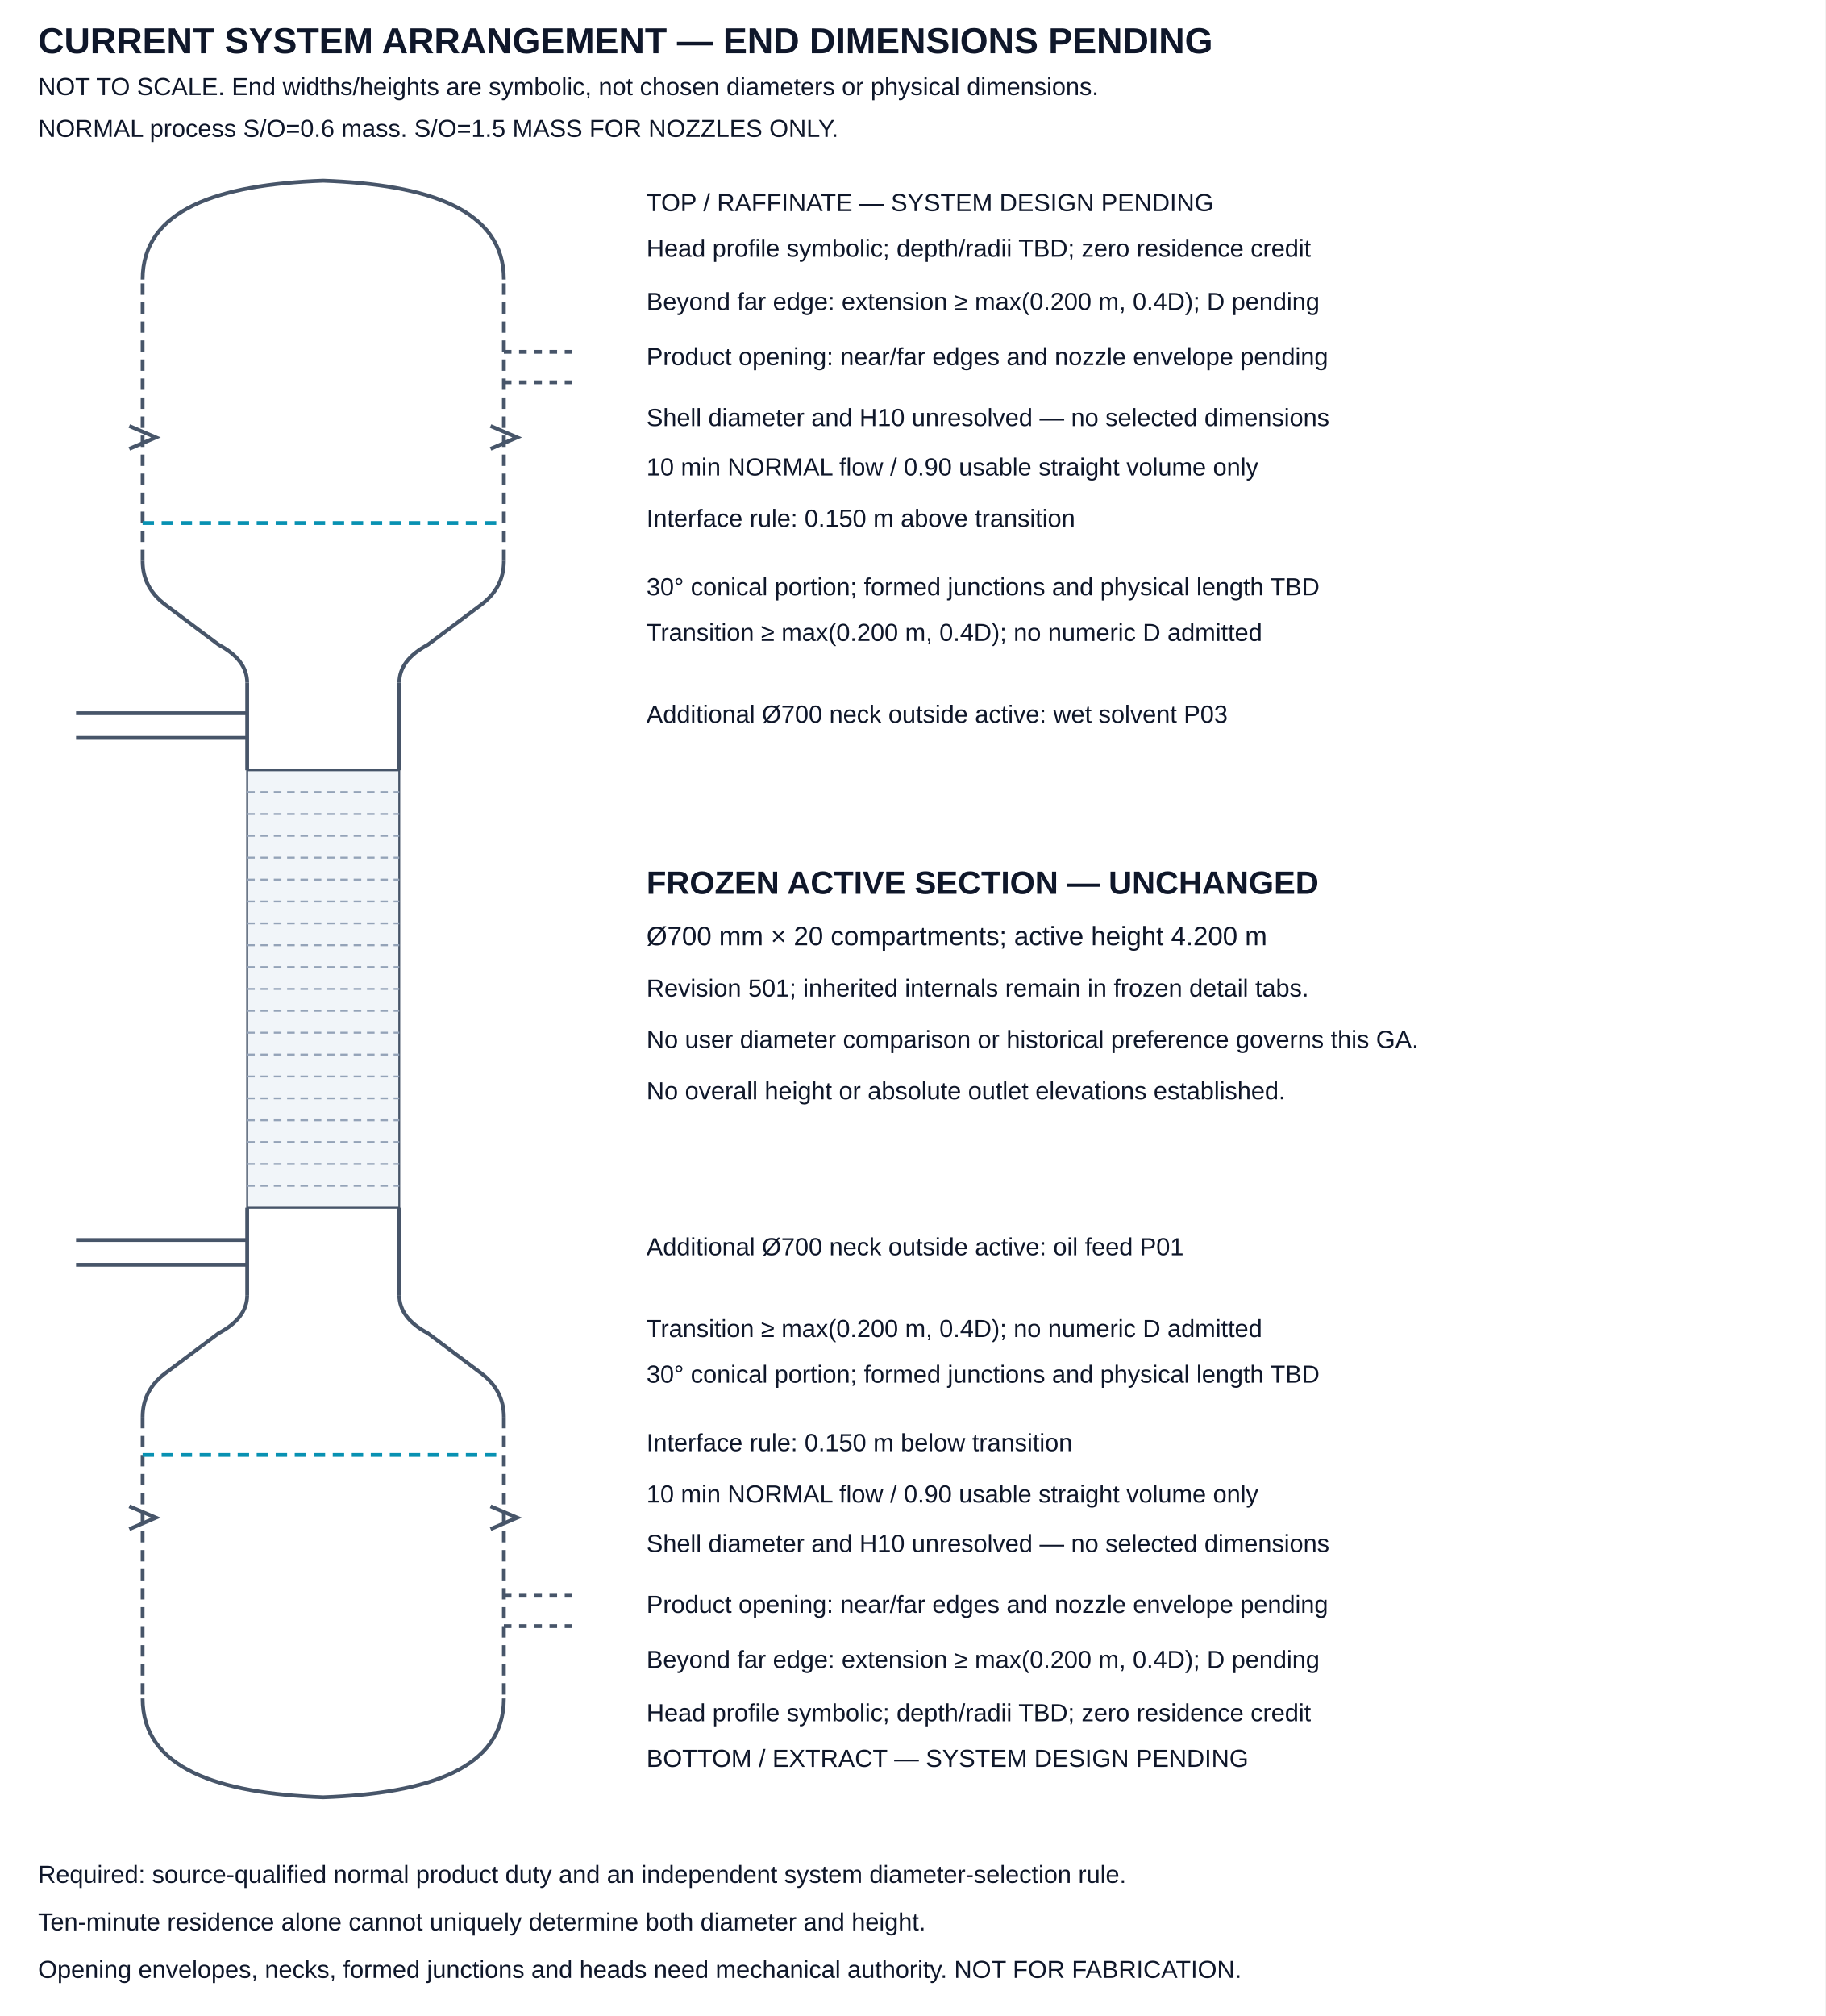
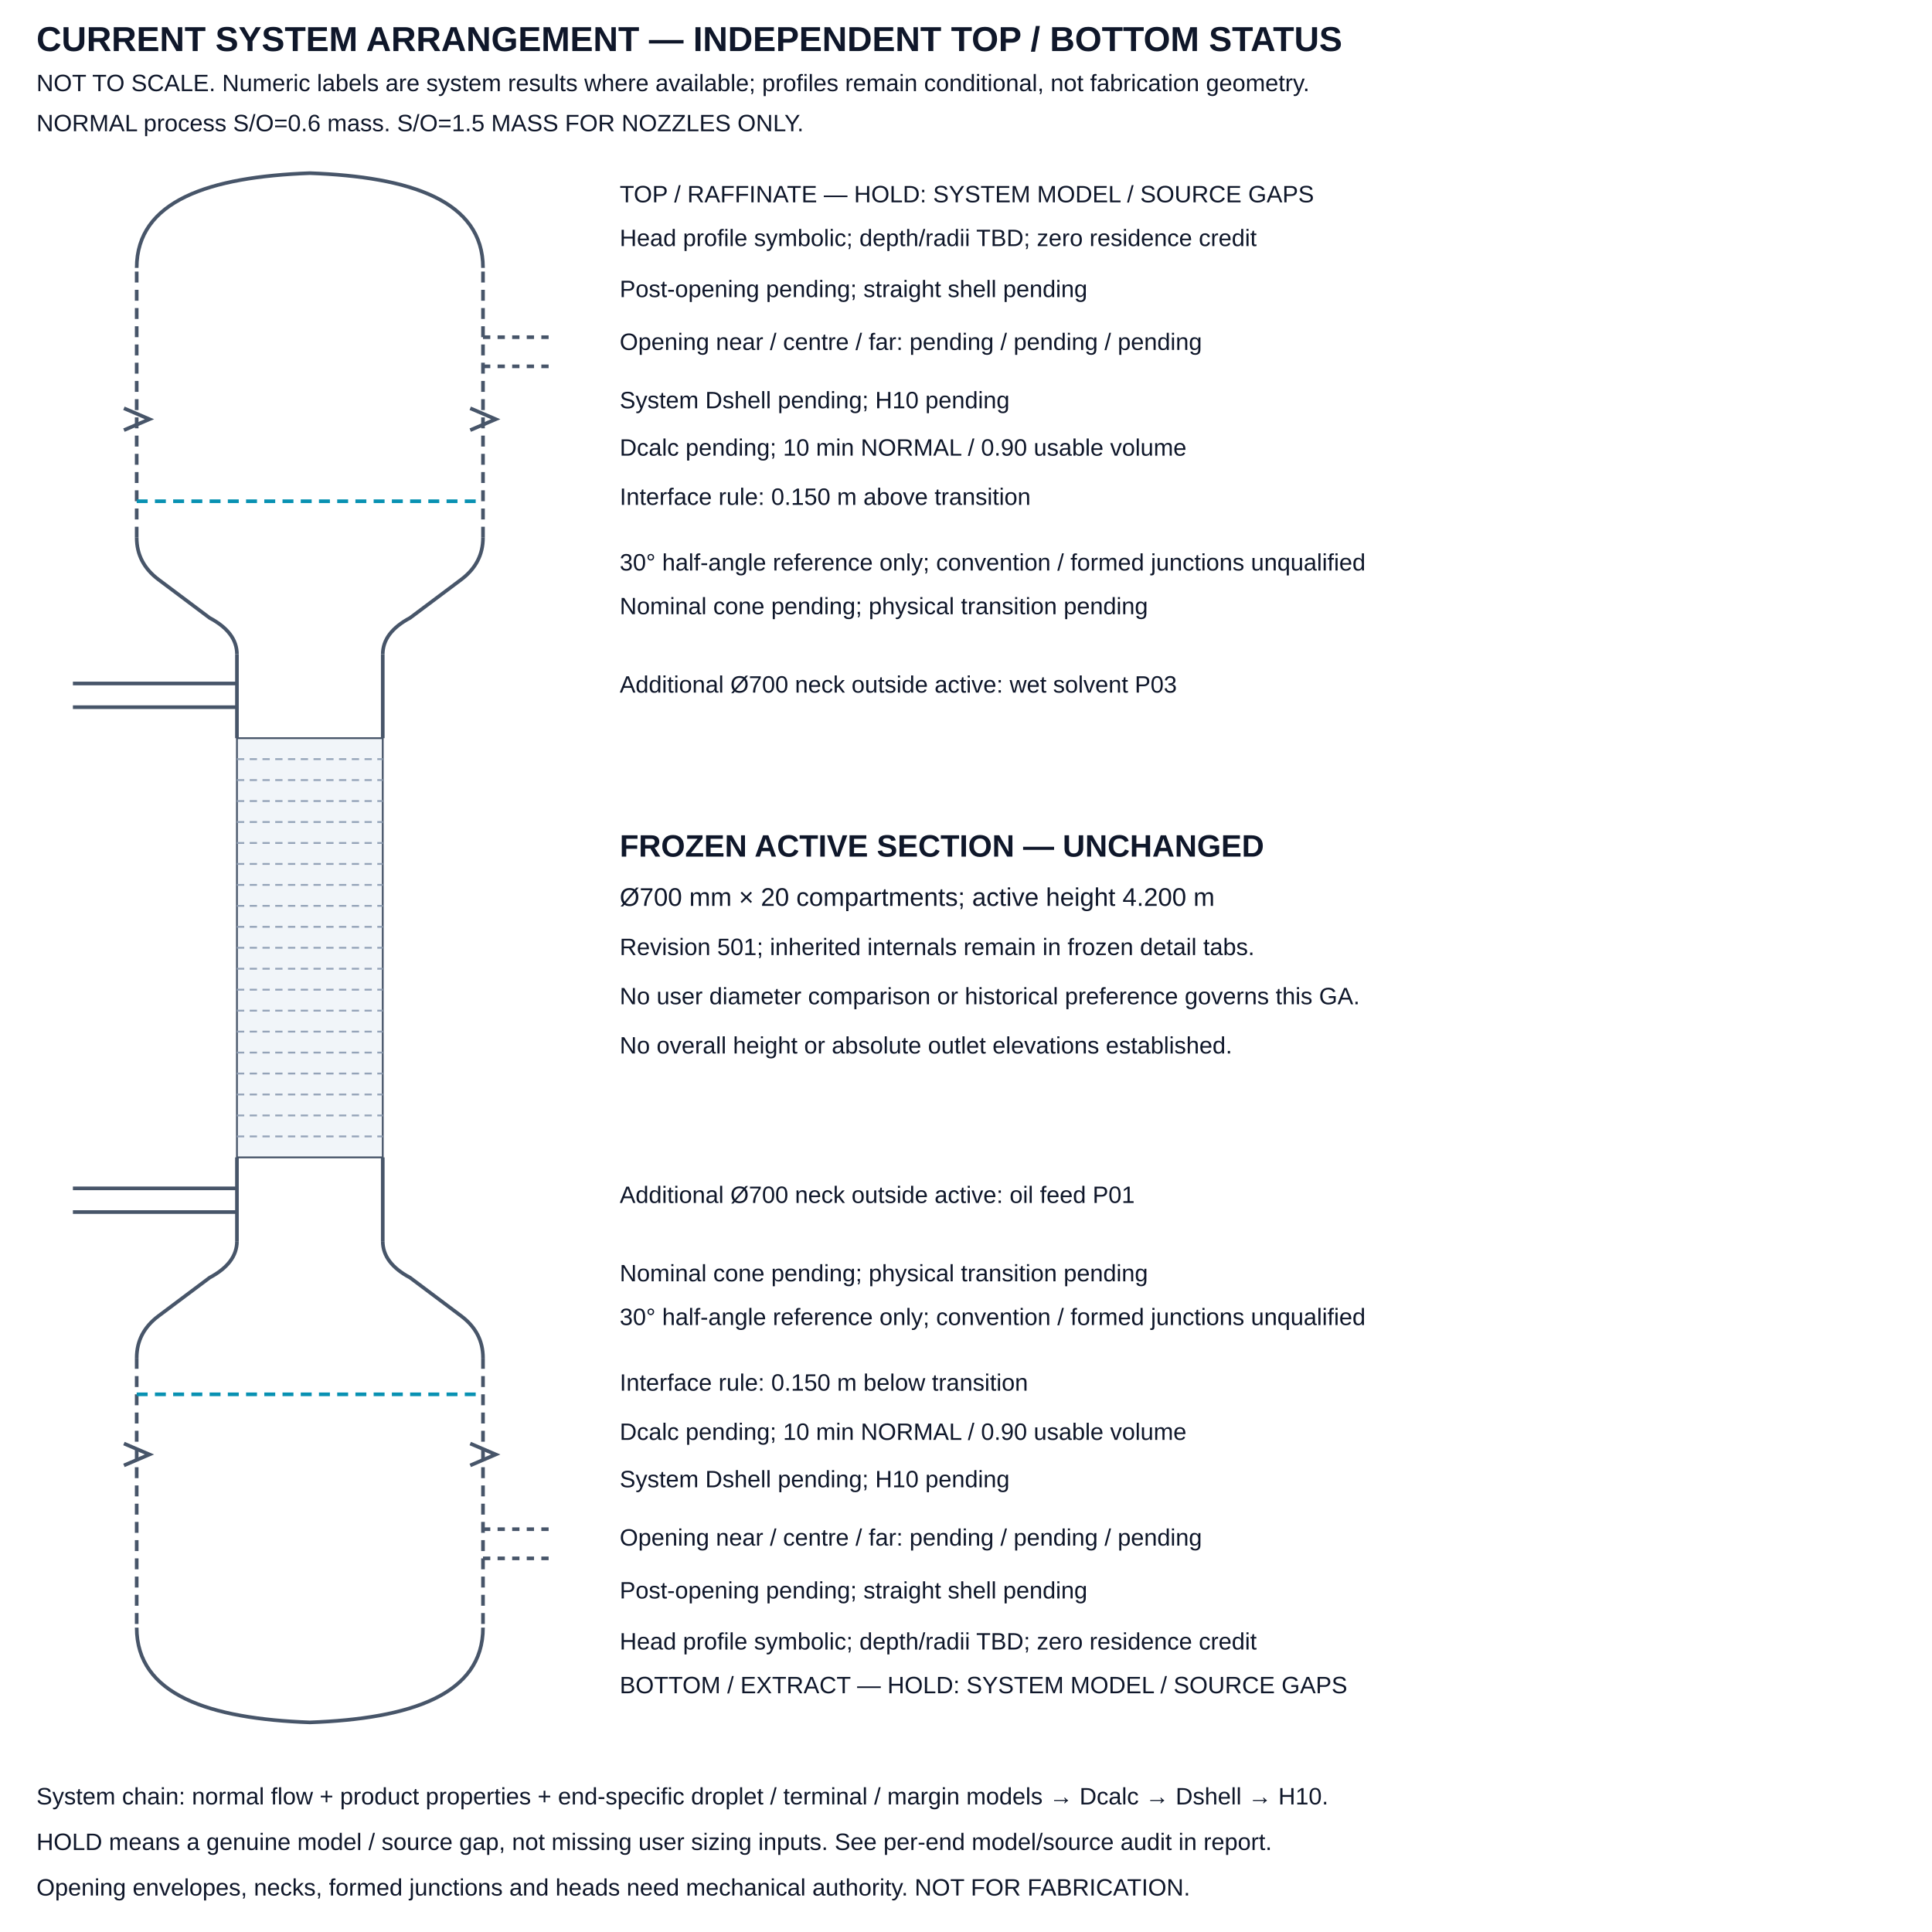
- <svg xmlns="http://www.w3.org/2000/svg" data-projection="current-conditional-ga" data-system-design="pending" viewBox="0 0 960 1060" role="img" aria-label="System-generated pending end arrangement, symbolic only">
+ <svg xmlns="http://www.w3.org/2000/svg" data-projection="current-conditional-ga" data-system-design="pending" viewBox="0 0 1060 1060" role="img" aria-label="Independent system end calculations with conditional symbolic profiles">
  <rect width="100%" height="100%" fill="white" />
  <g font-family="Arial,sans-serif" fill="#0f172a">
-     <text x="20" y="28" font-size="19" font-weight="bold">CURRENT SYSTEM ARRANGEMENT — END DIMENSIONS PENDING</text>
-     <text x="20" y="50" font-size="13">NOT TO SCALE. End widths/heights are symbolic, not chosen diameters or physical dimensions.</text>
+     <text x="20" y="28" font-size="19" font-weight="bold">CURRENT SYSTEM ARRANGEMENT — INDEPENDENT TOP / BOTTOM STATUS</text>
+     <text x="20" y="50" font-size="13">NOT TO SCALE. Numeric labels are system results where available; profiles remain conditional, not fabrication geometry.</text>
    <text x="20" y="72" font-size="13">NORMAL process S/O=0.6 mass. S/O=1.5 MASS FOR NOZZLES ONLY.</text>
-     <g data-end-profile="top" data-sizing="pending" data-diameter="unknown">
+     <g data-end-profile="top" data-sizing="hold" data-diameter="unknown">
      <g fill="none" stroke="#475569" stroke-width="2">
        <path data-part="additional-feed-neck" d="M130 405 V359 M210 405 V359" />
        <path data-part="symbolic-knuckled-transition" d="M130 359 Q130 347 115 339 L87 318 Q75 309 75 295           M210 359 Q210 347 225 339 L253 318 Q265 309 265 295" />
        <path data-part="straight-shell" d="M75 295 V147 M265 295 V147" stroke-dasharray="6 4" />
        <path data-part="symbolic-torispherical-head" d="M75 147 C75 110 115 97 170 95 C225 97 265 110 265 147" />
        <path data-part="interface" d="M75 275 H265" stroke="#0891b2" stroke-dasharray="6 4" />
        <path data-part="feed-nozzle" d="M130 388 H40 M130 375 H40" />
        <path data-part="product-nozzle" d="M265 201 H305 M265 185 H305" stroke-dasharray="4 4" />
        <path data-part="unknown-height-break" d="M68 236 l14 -6 l-14 -6 M258 236 l14 -6 l-14 -6" />
      </g>
-       <text x="340" y="111" font-size="13">TOP / RAFFINATE — SYSTEM DESIGN PENDING</text>
+       <text x="340" y="111" font-size="13">TOP / RAFFINATE — HOLD: SYSTEM MODEL / SOURCE GAPS</text>
      <text x="340" y="135" font-size="13">Head profile symbolic; depth/radii TBD; zero residence credit</text>
-       <text x="340" y="163" font-size="13">Beyond far edge: extension ≥ max(0.200 m, 0.4D); D pending</text>
-       <text x="340" y="192" font-size="13">Product opening: near/far edges and nozzle envelope pending</text>
-       <text x="340" y="224" font-size="13">Shell diameter and H10 unresolved — no selected dimensions</text>
-       <text x="340" y="250" font-size="13">10 min NORMAL flow / 0.90 usable straight volume only</text>
+       <text x="340" y="163" font-size="13">Post-opening pending; straight shell pending</text>
+       <text x="340" y="192" font-size="13">Opening near / centre / far: pending / pending / pending</text>
+       <text x="340" y="224" font-size="13">System Dshell pending; H10 pending</text>
+       <text x="340" y="250" font-size="13">Dcalc pending; 10 min NORMAL / 0.90 usable volume</text>
      <text x="340" y="277" font-size="13">Interface rule: 0.150 m above transition</text>
-       <text x="340" y="313" font-size="13">30° conical portion; formed junctions and physical length TBD</text>
-       <text x="340" y="337" font-size="13">Transition ≥ max(0.200 m, 0.4D); no numeric D admitted</text>
+       <text x="340" y="313" font-size="13">30° half-angle reference only; convention / formed junctions unqualified</text>
+       <text x="340" y="337" font-size="13">Nominal cone pending; physical transition pending</text>
      <text x="340" y="380" font-size="13">Additional Ø700 neck outside active: wet solvent P03</text>
    </g>
    <g data-part="integrated-frozen-active" data-active-diameter-m="0.7" data-active-compartments="20" data-active-height-m="4.2">
      <rect x="130" y="405" width="80" height="230" fill="#f1f5f9" stroke="#475569" />
      <path d="M130 416.5 H210" stroke="#94a3b8" stroke-dasharray="4 3" />
      <path d="M130 428 H210" stroke="#94a3b8" stroke-dasharray="4 3" />
      <path d="M130 439.5 H210" stroke="#94a3b8" stroke-dasharray="4 3" />
      <path d="M130 451 H210" stroke="#94a3b8" stroke-dasharray="4 3" />
      <path d="M130 462.5 H210" stroke="#94a3b8" stroke-dasharray="4 3" />
      <path d="M130 474 H210" stroke="#94a3b8" stroke-dasharray="4 3" />
      <path d="M130 485.5 H210" stroke="#94a3b8" stroke-dasharray="4 3" />
      <path d="M130 497 H210" stroke="#94a3b8" stroke-dasharray="4 3" />
      <path d="M130 508.5 H210" stroke="#94a3b8" stroke-dasharray="4 3" />
      <path d="M130 520 H210" stroke="#94a3b8" stroke-dasharray="4 3" />
      <path d="M130 531.5 H210" stroke="#94a3b8" stroke-dasharray="4 3" />
      <path d="M130 543 H210" stroke="#94a3b8" stroke-dasharray="4 3" />
      <path d="M130 554.5 H210" stroke="#94a3b8" stroke-dasharray="4 3" />
      <path d="M130 566 H210" stroke="#94a3b8" stroke-dasharray="4 3" />
      <path d="M130 577.5 H210" stroke="#94a3b8" stroke-dasharray="4 3" />
      <path d="M130 589 H210" stroke="#94a3b8" stroke-dasharray="4 3" />
      <path d="M130 600.5 H210" stroke="#94a3b8" stroke-dasharray="4 3" />
      <path d="M130 612 H210" stroke="#94a3b8" stroke-dasharray="4 3" />
      <path d="M130 623.5 H210" stroke="#94a3b8" stroke-dasharray="4 3" />
      <text x="340" y="470" font-size="17" font-weight="bold">FROZEN ACTIVE SECTION — UNCHANGED</text>
      <text x="340" y="497" font-size="14">Ø700 mm × 20 compartments; active height 4.200 m</text>
      <text x="340" y="524" font-size="13">Revision 501; inherited internals remain in frozen detail tabs.</text>
      <text x="340" y="551" font-size="13">No user diameter comparison or historical preference governs this GA.</text>
      <text x="340" y="578" font-size="13">No overall height or absolute outlet elevations established.</text>
    </g>
-     <g data-end-profile="bottom" data-sizing="pending" data-diameter="unknown">
+     <g data-end-profile="bottom" data-sizing="hold" data-diameter="unknown">
      <g fill="none" stroke="#475569" stroke-width="2">
        <path data-part="additional-feed-neck" d="M130 635 V681 M210 635 V681" />
        <path data-part="symbolic-knuckled-transition" d="M130 681 Q130 693 115 701 L87 722 Q75 731 75 745           M210 681 Q210 693 225 701 L253 722 Q265 731 265 745" />
        <path data-part="straight-shell" d="M75 745 V893 M265 745 V893" stroke-dasharray="6 4" />
        <path data-part="symbolic-torispherical-head" d="M75 893 C75 930 115 943 170 945 C225 943 265 930 265 893" />
        <path data-part="interface" d="M75 765 H265" stroke="#0891b2" stroke-dasharray="6 4" />
        <path data-part="feed-nozzle" d="M130 652 H40 M130 665 H40" />
        <path data-part="product-nozzle" d="M265 839 H305 M265 855 H305" stroke-dasharray="4 4" />
        <path data-part="unknown-height-break" d="M68 804 l14 -6 l-14 -6 M258 804 l14 -6 l-14 -6" />
      </g>
-       <text x="340" y="929" font-size="13">BOTTOM / EXTRACT — SYSTEM DESIGN PENDING</text>
+       <text x="340" y="929" font-size="13">BOTTOM / EXTRACT — HOLD: SYSTEM MODEL / SOURCE GAPS</text>
      <text x="340" y="905" font-size="13">Head profile symbolic; depth/radii TBD; zero residence credit</text>
-       <text x="340" y="877" font-size="13">Beyond far edge: extension ≥ max(0.200 m, 0.4D); D pending</text>
-       <text x="340" y="848" font-size="13">Product opening: near/far edges and nozzle envelope pending</text>
-       <text x="340" y="816" font-size="13">Shell diameter and H10 unresolved — no selected dimensions</text>
-       <text x="340" y="790" font-size="13">10 min NORMAL flow / 0.90 usable straight volume only</text>
+       <text x="340" y="877" font-size="13">Post-opening pending; straight shell pending</text>
+       <text x="340" y="848" font-size="13">Opening near / centre / far: pending / pending / pending</text>
+       <text x="340" y="816" font-size="13">System Dshell pending; H10 pending</text>
+       <text x="340" y="790" font-size="13">Dcalc pending; 10 min NORMAL / 0.90 usable volume</text>
      <text x="340" y="763" font-size="13">Interface rule: 0.150 m below transition</text>
-       <text x="340" y="727" font-size="13">30° conical portion; formed junctions and physical length TBD</text>
-       <text x="340" y="703" font-size="13">Transition ≥ max(0.200 m, 0.4D); no numeric D admitted</text>
+       <text x="340" y="727" font-size="13">30° half-angle reference only; convention / formed junctions unqualified</text>
+       <text x="340" y="703" font-size="13">Nominal cone pending; physical transition pending</text>
      <text x="340" y="660" font-size="13">Additional Ø700 neck outside active: oil feed P01</text>
    </g>
-     <text x="20" y="990" font-size="13">Required: source-qualified normal product duty and an independent system diameter-selection rule.</text>
-     <text x="20" y="1015" font-size="13">Ten-minute residence alone cannot uniquely determine both diameter and height.</text>
+     <text x="20" y="990" font-size="13">System chain: normal flow + product properties + end-specific droplet / terminal / margin models → Dcalc → Dshell → H10.</text>
+     <text x="20" y="1015" font-size="13">HOLD means a genuine model / source gap, not missing user sizing inputs. See per-end model/source audit in report.</text>
    <text x="20" y="1040" font-size="13">Opening envelopes, necks, formed junctions and heads need mechanical authority. NOT FOR FABRICATION.</text>
  </g>
</svg>
